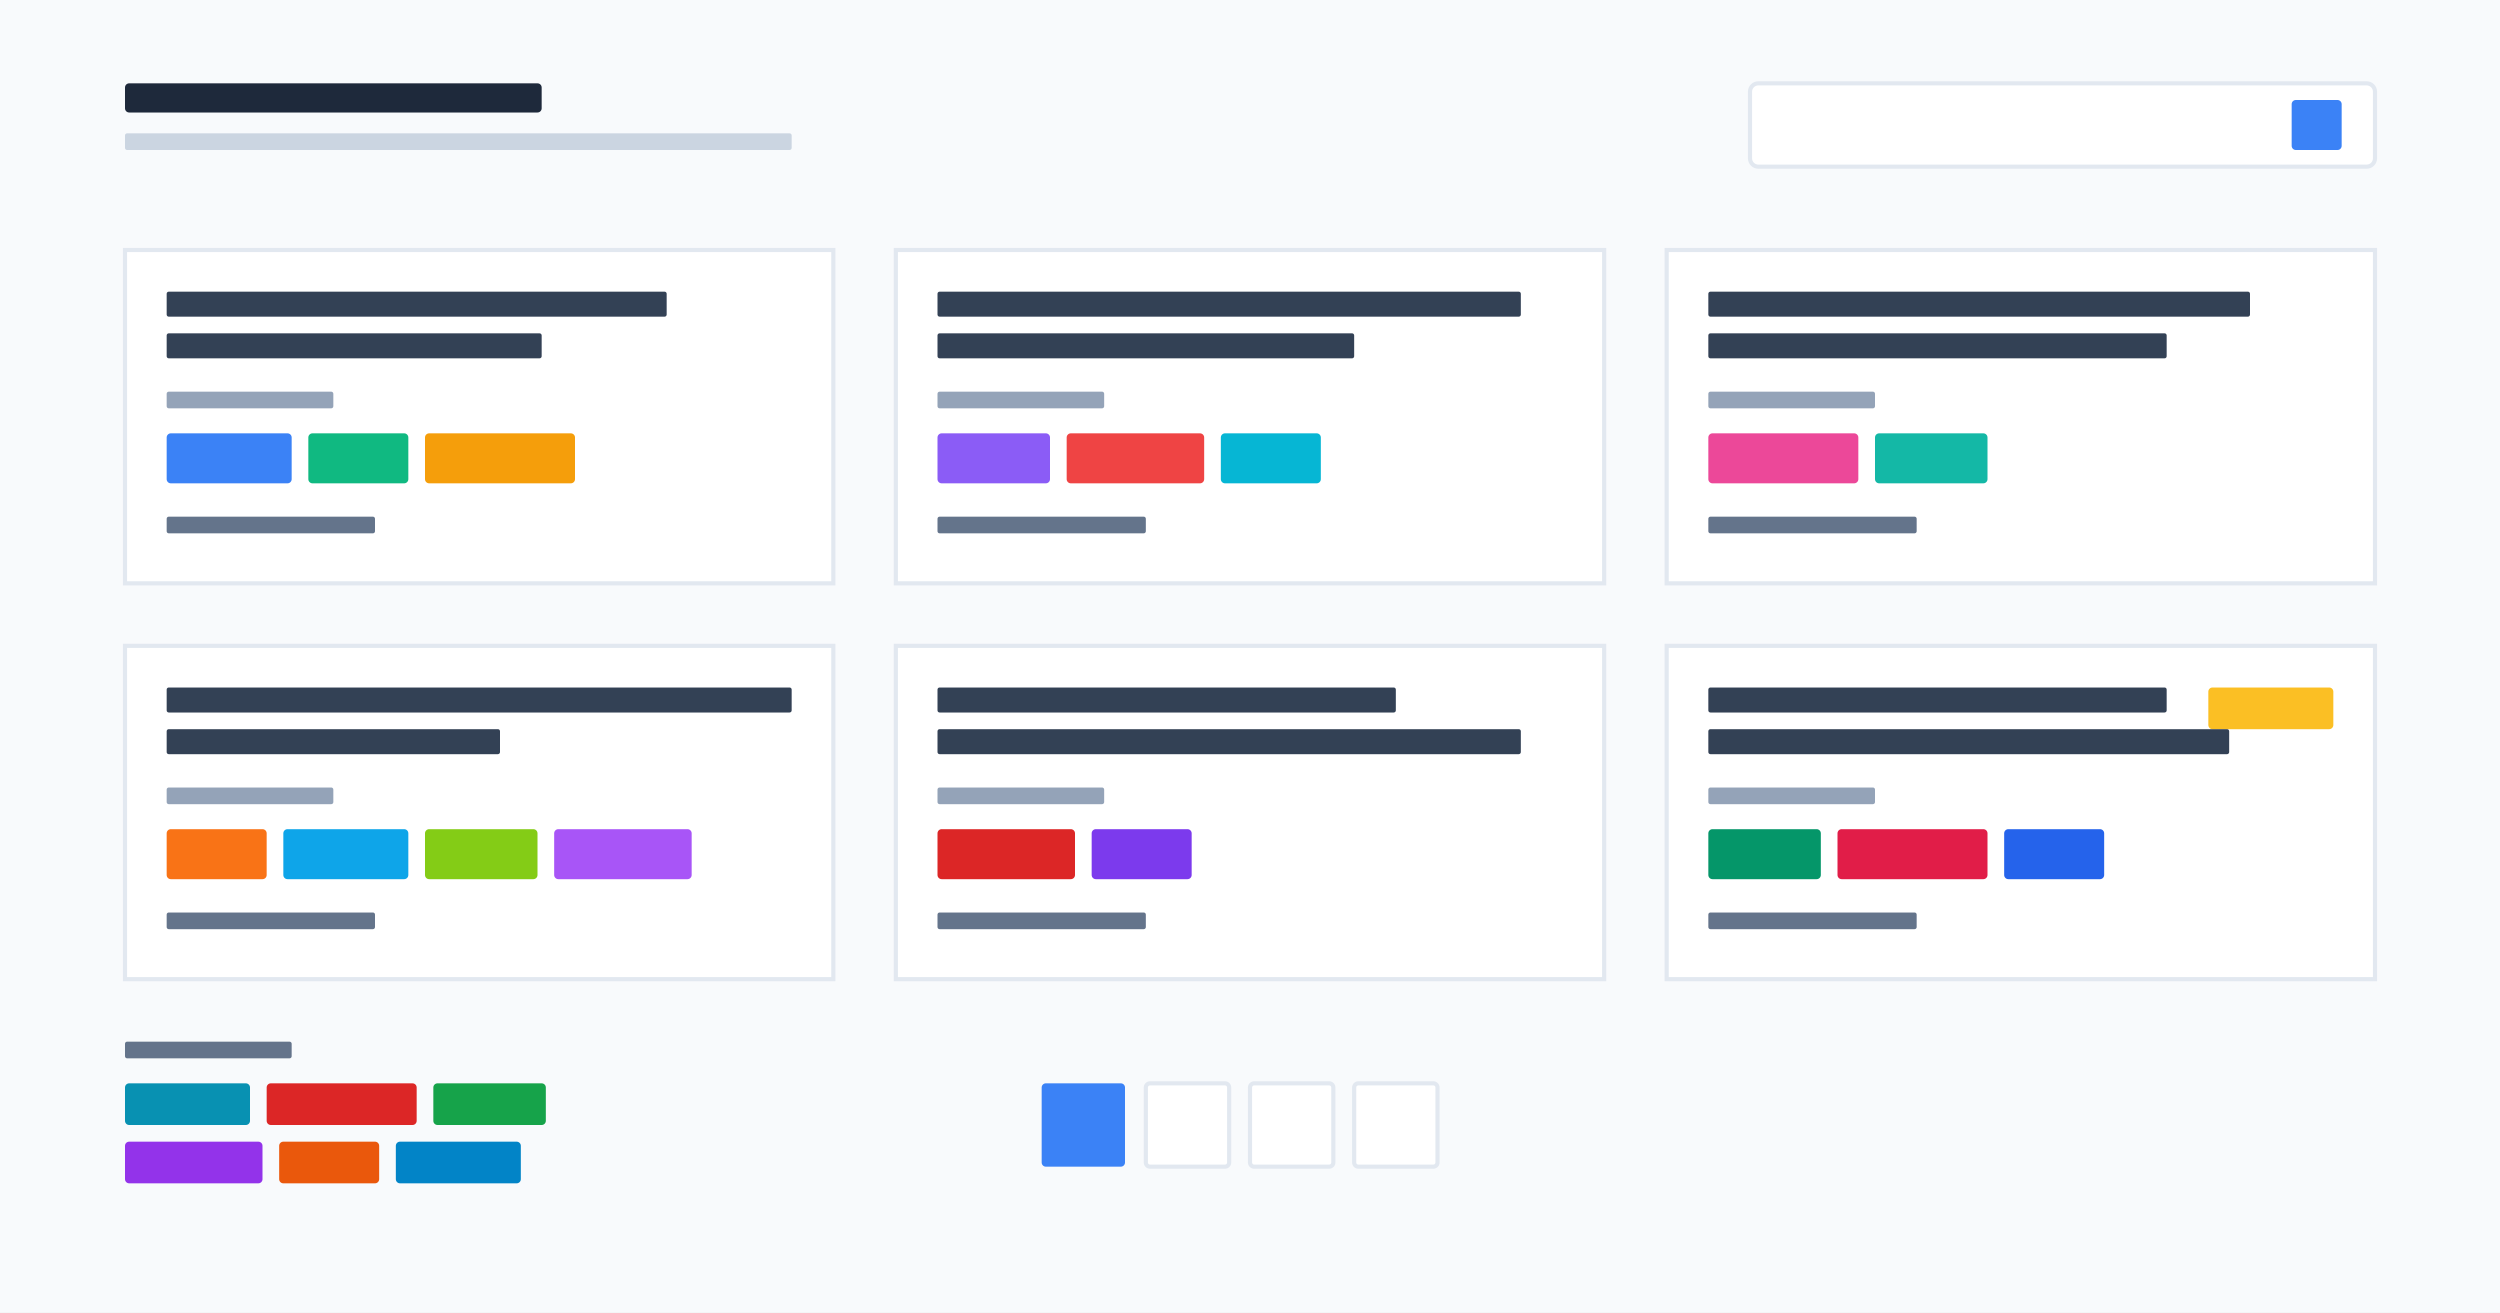
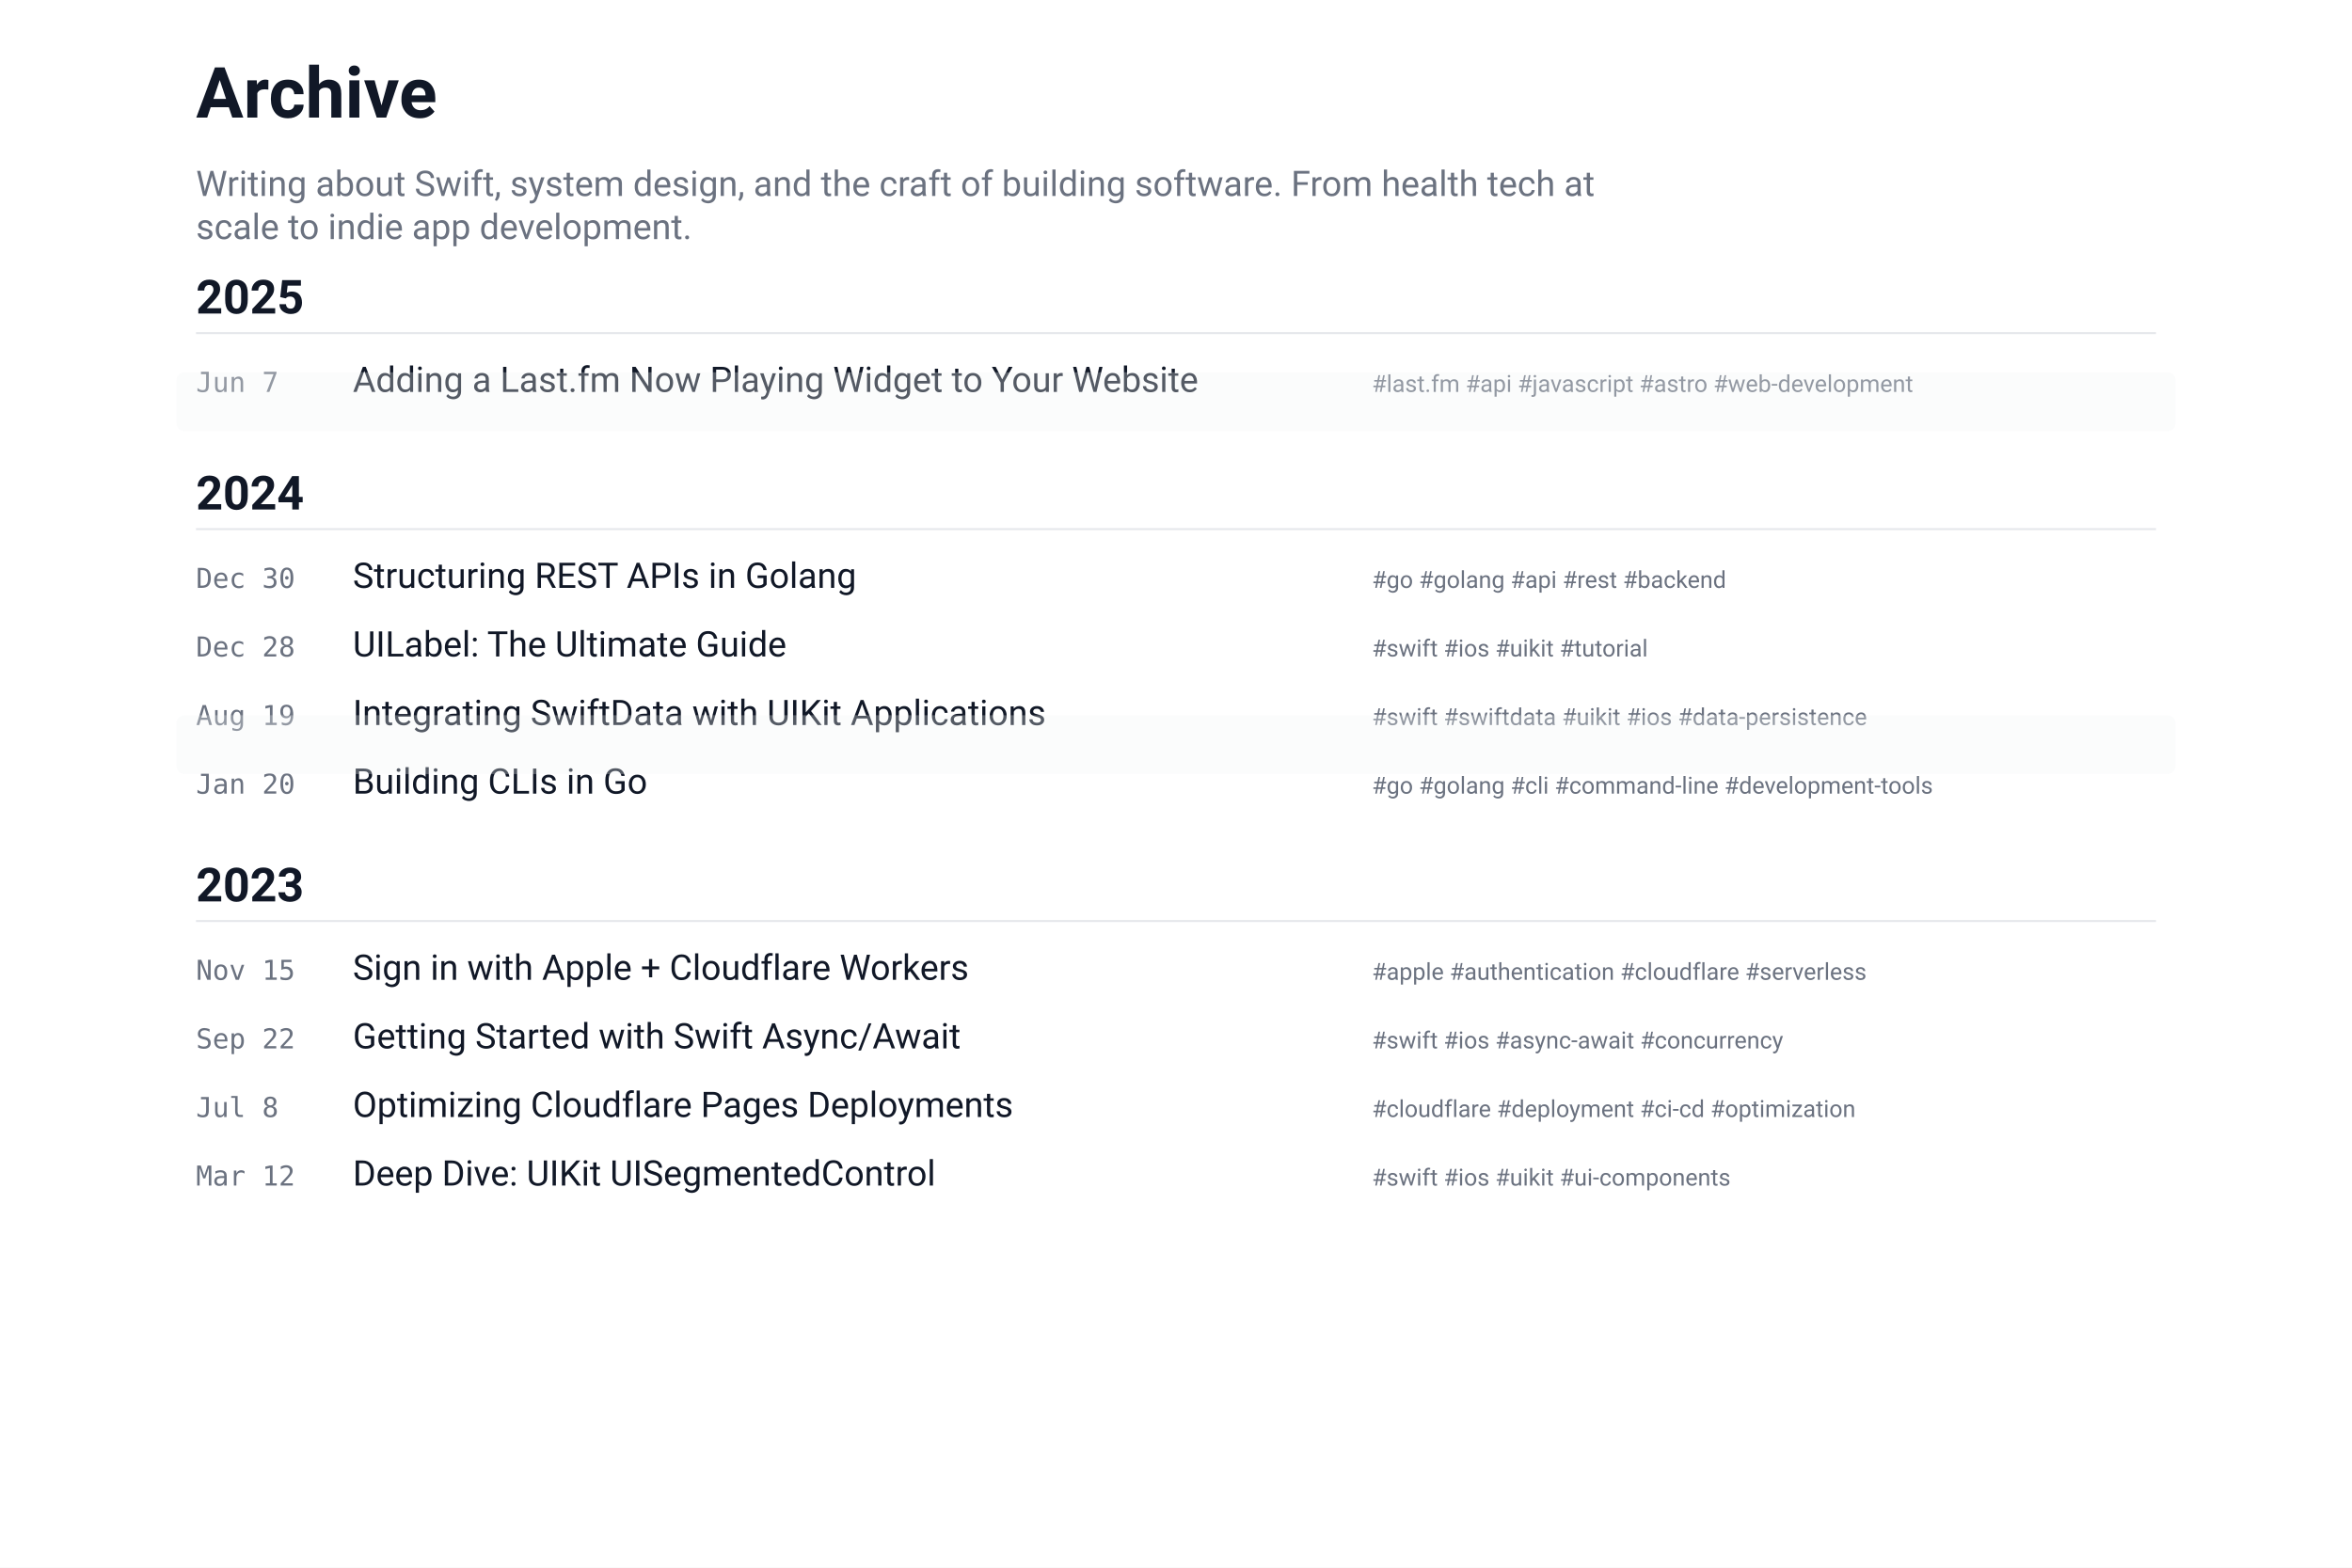
- <svg xmlns="http://www.w3.org/2000/svg" width="1200" height="630" viewBox="0 0 1200 630">
-   <rect width="1200" height="630" fill="#f8fafc" />
-   <rect x="60" y="40" width="200" height="14" fill="#1e293b" rx="2" />
-   <rect x="60" y="64" width="320" height="8" fill="#cbd5e1" rx="1" />
-   <g transform="translate(60, 120)">
-     <rect width="340" height="160" fill="#ffffff" stroke="#e2e8f0" stroke-width="2" />
-     <rect x="20" y="20" width="240" height="12" fill="#334155" rx="1" />
-     <rect x="20" y="40" width="180" height="12" fill="#334155" rx="1" />
-     <rect x="20" y="68" width="80" height="8" fill="#94a3b8" rx="1" />
-     <rect x="20" y="88" width="60" height="24" fill="#3b82f6" rx="2" />
-     <rect x="88" y="88" width="48" height="24" fill="#10b981" rx="2" />
-     <rect x="144" y="88" width="72" height="24" fill="#f59e0b" rx="2" />
-     <rect x="20" y="128" width="100" height="8" fill="#64748b" rx="1" />
-   </g>
-   <g transform="translate(430, 120)">
-     <rect width="340" height="160" fill="#ffffff" stroke="#e2e8f0" stroke-width="2" />
-     <rect x="20" y="20" width="280" height="12" fill="#334155" rx="1" />
-     <rect x="20" y="40" width="200" height="12" fill="#334155" rx="1" />
-     <rect x="20" y="68" width="80" height="8" fill="#94a3b8" rx="1" />
-     <rect x="20" y="88" width="54" height="24" fill="#8b5cf6" rx="2" />
-     <rect x="82" y="88" width="66" height="24" fill="#ef4444" rx="2" />
-     <rect x="156" y="88" width="48" height="24" fill="#06b6d4" rx="2" />
-     <rect x="20" y="128" width="100" height="8" fill="#64748b" rx="1" />
-   </g>
-   <g transform="translate(800, 120)">
-     <rect width="340" height="160" fill="#ffffff" stroke="#e2e8f0" stroke-width="2" />
-     <rect x="20" y="20" width="260" height="12" fill="#334155" rx="1" />
-     <rect x="20" y="40" width="220" height="12" fill="#334155" rx="1" />
-     <rect x="20" y="68" width="80" height="8" fill="#94a3b8" rx="1" />
-     <rect x="20" y="88" width="72" height="24" fill="#ec4899" rx="2" />
-     <rect x="100" y="88" width="54" height="24" fill="#14b8a6" rx="2" />
-     <rect x="20" y="128" width="100" height="8" fill="#64748b" rx="1" />
-   </g>
-   <g transform="translate(60, 310)">
-     <rect width="340" height="160" fill="#ffffff" stroke="#e2e8f0" stroke-width="2" />
-     <rect x="20" y="20" width="300" height="12" fill="#334155" rx="1" />
-     <rect x="20" y="40" width="160" height="12" fill="#334155" rx="1" />
-     <rect x="20" y="68" width="80" height="8" fill="#94a3b8" rx="1" />
-     <rect x="20" y="88" width="48" height="24" fill="#f97316" rx="2" />
-     <rect x="76" y="88" width="60" height="24" fill="#0ea5e9" rx="2" />
-     <rect x="144" y="88" width="54" height="24" fill="#84cc16" rx="2" />
-     <rect x="206" y="88" width="66" height="24" fill="#a855f7" rx="2" />
-     <rect x="20" y="128" width="100" height="8" fill="#64748b" rx="1" />
-   </g>
-   <g transform="translate(430, 310)">
-     <rect width="340" height="160" fill="#ffffff" stroke="#e2e8f0" stroke-width="2" />
-     <rect x="20" y="20" width="220" height="12" fill="#334155" rx="1" />
-     <rect x="20" y="40" width="280" height="12" fill="#334155" rx="1" />
-     <rect x="20" y="68" width="80" height="8" fill="#94a3b8" rx="1" />
-     <rect x="20" y="88" width="66" height="24" fill="#dc2626" rx="2" />
-     <rect x="94" y="88" width="48" height="24" fill="#7c3aed" rx="2" />
-     <rect x="20" y="128" width="100" height="8" fill="#64748b" rx="1" />
-   </g>
-   <g transform="translate(800, 310)">
-     <rect width="340" height="160" fill="#ffffff" stroke="#e2e8f0" stroke-width="2" />
-     <rect x="260" y="20" width="60" height="20" fill="#fbbf24" rx="2" />
-     <rect x="20" y="20" width="220" height="12" fill="#334155" rx="1" />
-     <rect x="20" y="40" width="250" height="12" fill="#334155" rx="1" />
-     <rect x="20" y="68" width="80" height="8" fill="#94a3b8" rx="1" />
-     <rect x="20" y="88" width="54" height="24" fill="#059669" rx="2" />
-     <rect x="82" y="88" width="72" height="24" fill="#e11d48" rx="2" />
-     <rect x="162" y="88" width="48" height="24" fill="#2563eb" rx="2" />
-     <rect x="20" y="128" width="100" height="8" fill="#64748b" rx="1" />
-   </g>
-   <g transform="translate(500, 520)">
-     <rect x="0" y="0" width="40" height="40" fill="#3b82f6" rx="2" />
-     <rect x="50" y="0" width="40" height="40" fill="#ffffff" stroke="#e2e8f0" stroke-width="2" rx="2" />
-     <rect x="100" y="0" width="40" height="40" fill="#ffffff" stroke="#e2e8f0" stroke-width="2" rx="2" />
-     <rect x="150" y="0" width="40" height="40" fill="#ffffff" stroke="#e2e8f0" stroke-width="2" rx="2" />
-   </g>
-   <g transform="translate(60, 500)">
-     <rect x="0" y="0" width="80" height="8" fill="#64748b" rx="1" />
-     <rect x="0" y="20" width="60" height="20" fill="#0891b2" rx="2" />
-     <rect x="68" y="20" width="72" height="20" fill="#dc2626" rx="2" />
-     <rect x="148" y="20" width="54" height="20" fill="#16a34a" rx="2" />
-     <rect x="0" y="48" width="66" height="20" fill="#9333ea" rx="2" />
-     <rect x="74" y="48" width="48" height="20" fill="#ea580c" rx="2" />
-     <rect x="130" y="48" width="60" height="20" fill="#0284c7" rx="2" />
-   </g>
-   <g transform="translate(840, 40)">
-     <rect width="300" height="40" fill="#ffffff" stroke="#e2e8f0" stroke-width="2" rx="4" />
-     <rect x="260" y="8" width="24" height="24" fill="#3b82f6" rx="2" />
+ <svg xmlns="http://www.w3.org/2000/svg" width="1200" height="800" viewBox="0 0 1200 800">
+   <rect width="1200" height="800" fill="#ffffff" />
+   <g transform="translate(100, 60)">
+     <text x="0" y="0" font-family="-apple-system, BlinkMacSystemFont, 'Segoe UI', Roboto, sans-serif" font-size="36" font-weight="700" fill="#111827">
+       Archive
+     </text>
+     <text x="0" y="40" font-family="-apple-system, BlinkMacSystemFont, 'Segoe UI', Roboto, sans-serif" font-size="18" fill="#6b7280">
+       Writing about Swift, system design, and the craft of building software. From health tech at
+     </text>
+     <text x="0" y="62" font-family="-apple-system, BlinkMacSystemFont, 'Segoe UI', Roboto, sans-serif" font-size="18" fill="#6b7280">
+       scale to indie app development.
+     </text>
+     <g transform="translate(0, 100)">
+       <text x="0" y="0" font-family="-apple-system, BlinkMacSystemFont, 'Segoe UI', Roboto, sans-serif" font-size="24" font-weight="700" fill="#111827">
+         2025
+       </text>
+       <line x1="0" y1="10" x2="1000" y2="10" stroke="#e5e7eb" stroke-width="1" />
+       <g transform="translate(0, 40)">
+         <text x="0" y="0" font-family="'SF Mono', Monaco, monospace" font-size="14" fill="#6b7280">Jun 7</text>
+         <text x="80" y="0" font-family="-apple-system, BlinkMacSystemFont, 'Segoe UI', Roboto, sans-serif" font-size="18" fill="#111827">
+           Adding a Last.fm Now Playing Widget to Your Website
+         </text>
+         <text x="600" y="0" font-family="-apple-system, BlinkMacSystemFont, 'Segoe UI', Roboto, sans-serif" font-size="12" fill="#6b7280">
+           #last.fm #api #javascript #astro #web-development
+         </text>
+       </g>
+     </g>
+     <g transform="translate(0, 200)">
+       <text x="0" y="0" font-family="-apple-system, BlinkMacSystemFont, 'Segoe UI', Roboto, sans-serif" font-size="24" font-weight="700" fill="#111827">
+         2024
+       </text>
+       <line x1="0" y1="10" x2="1000" y2="10" stroke="#e5e7eb" stroke-width="1" />
+       <g transform="translate(0, 40)">
+         <text x="0" y="0" font-family="'SF Mono', Monaco, monospace" font-size="14" fill="#6b7280">Dec 30</text>
+         <text x="80" y="0" font-family="-apple-system, BlinkMacSystemFont, 'Segoe UI', Roboto, sans-serif" font-size="18" fill="#111827">
+           Structuring REST APIs in Golang
+         </text>
+         <text x="600" y="0" font-family="-apple-system, BlinkMacSystemFont, 'Segoe UI', Roboto, sans-serif" font-size="12" fill="#6b7280">
+           #go #golang #api #rest #backend
+         </text>
+       </g>
+       <g transform="translate(0, 75)">
+         <text x="0" y="0" font-family="'SF Mono', Monaco, monospace" font-size="14" fill="#6b7280">Dec 28</text>
+         <text x="80" y="0" font-family="-apple-system, BlinkMacSystemFont, 'Segoe UI', Roboto, sans-serif" font-size="18" fill="#111827">
+           UILabel: The Ultimate Guide
+         </text>
+         <text x="600" y="0" font-family="-apple-system, BlinkMacSystemFont, 'Segoe UI', Roboto, sans-serif" font-size="12" fill="#6b7280">
+           #swift #ios #uikit #tutorial
+         </text>
+       </g>
+       <g transform="translate(0, 110)">
+         <text x="0" y="0" font-family="'SF Mono', Monaco, monospace" font-size="14" fill="#6b7280">Aug 19</text>
+         <text x="80" y="0" font-family="-apple-system, BlinkMacSystemFont, 'Segoe UI', Roboto, sans-serif" font-size="18" fill="#111827">
+           Integrating SwiftData with UIKit Applications
+         </text>
+         <text x="600" y="0" font-family="-apple-system, BlinkMacSystemFont, 'Segoe UI', Roboto, sans-serif" font-size="12" fill="#6b7280">
+           #swift #swiftdata #uikit #ios #data-persistence
+         </text>
+       </g>
+       <g transform="translate(0, 145)">
+         <text x="0" y="0" font-family="'SF Mono', Monaco, monospace" font-size="14" fill="#6b7280">Jan 20</text>
+         <text x="80" y="0" font-family="-apple-system, BlinkMacSystemFont, 'Segoe UI', Roboto, sans-serif" font-size="18" fill="#111827">
+           Building CLIs in Go
+         </text>
+         <text x="600" y="0" font-family="-apple-system, BlinkMacSystemFont, 'Segoe UI', Roboto, sans-serif" font-size="12" fill="#6b7280">
+           #go #golang #cli #command-line #development-tools
+         </text>
+       </g>
+     </g>
+     <g transform="translate(0, 400)">
+       <text x="0" y="0" font-family="-apple-system, BlinkMacSystemFont, 'Segoe UI', Roboto, sans-serif" font-size="24" font-weight="700" fill="#111827">
+         2023
+       </text>
+       <line x1="0" y1="10" x2="1000" y2="10" stroke="#e5e7eb" stroke-width="1" />
+       <g transform="translate(0, 40)">
+         <text x="0" y="0" font-family="'SF Mono', Monaco, monospace" font-size="14" fill="#6b7280">Nov 15</text>
+         <text x="80" y="0" font-family="-apple-system, BlinkMacSystemFont, 'Segoe UI', Roboto, sans-serif" font-size="18" fill="#111827">
+           Sign in with Apple + Cloudflare Workers
+         </text>
+         <text x="600" y="0" font-family="-apple-system, BlinkMacSystemFont, 'Segoe UI', Roboto, sans-serif" font-size="12" fill="#6b7280">
+           #apple #authentication #cloudflare #serverless
+         </text>
+       </g>
+       <g transform="translate(0, 75)">
+         <text x="0" y="0" font-family="'SF Mono', Monaco, monospace" font-size="14" fill="#6b7280">Sep 22</text>
+         <text x="80" y="0" font-family="-apple-system, BlinkMacSystemFont, 'Segoe UI', Roboto, sans-serif" font-size="18" fill="#111827">
+           Getting Started with Swift Async/Await
+         </text>
+         <text x="600" y="0" font-family="-apple-system, BlinkMacSystemFont, 'Segoe UI', Roboto, sans-serif" font-size="12" fill="#6b7280">
+           #swift #ios #async-await #concurrency
+         </text>
+       </g>
+       <g transform="translate(0, 110)">
+         <text x="0" y="0" font-family="'SF Mono', Monaco, monospace" font-size="14" fill="#6b7280">Jul 8</text>
+         <text x="80" y="0" font-family="-apple-system, BlinkMacSystemFont, 'Segoe UI', Roboto, sans-serif" font-size="18" fill="#111827">
+           Optimizing Cloudflare Pages Deployments
+         </text>
+         <text x="600" y="0" font-family="-apple-system, BlinkMacSystemFont, 'Segoe UI', Roboto, sans-serif" font-size="12" fill="#6b7280">
+           #cloudflare #deployment #ci-cd #optimization
+         </text>
+       </g>
+       <g transform="translate(0, 145)">
+         <text x="0" y="0" font-family="'SF Mono', Monaco, monospace" font-size="14" fill="#6b7280">Mar 12</text>
+         <text x="80" y="0" font-family="-apple-system, BlinkMacSystemFont, 'Segoe UI', Roboto, sans-serif" font-size="18" fill="#111827">
+           Deep Dive: UIKit UISegmentedControl
+         </text>
+         <text x="600" y="0" font-family="-apple-system, BlinkMacSystemFont, 'Segoe UI', Roboto, sans-serif" font-size="12" fill="#6b7280">
+           #swift #ios #uikit #ui-components
+         </text>
+       </g>
+     </g>
+     <rect x="-10" y="130" width="1020" height="30" fill="#f3f4f6" opacity="0.3" rx="4" />
+     <rect x="-10" y="305" width="1020" height="30" fill="#f3f4f6" opacity="0.3" rx="4" />
  </g>
</svg>
